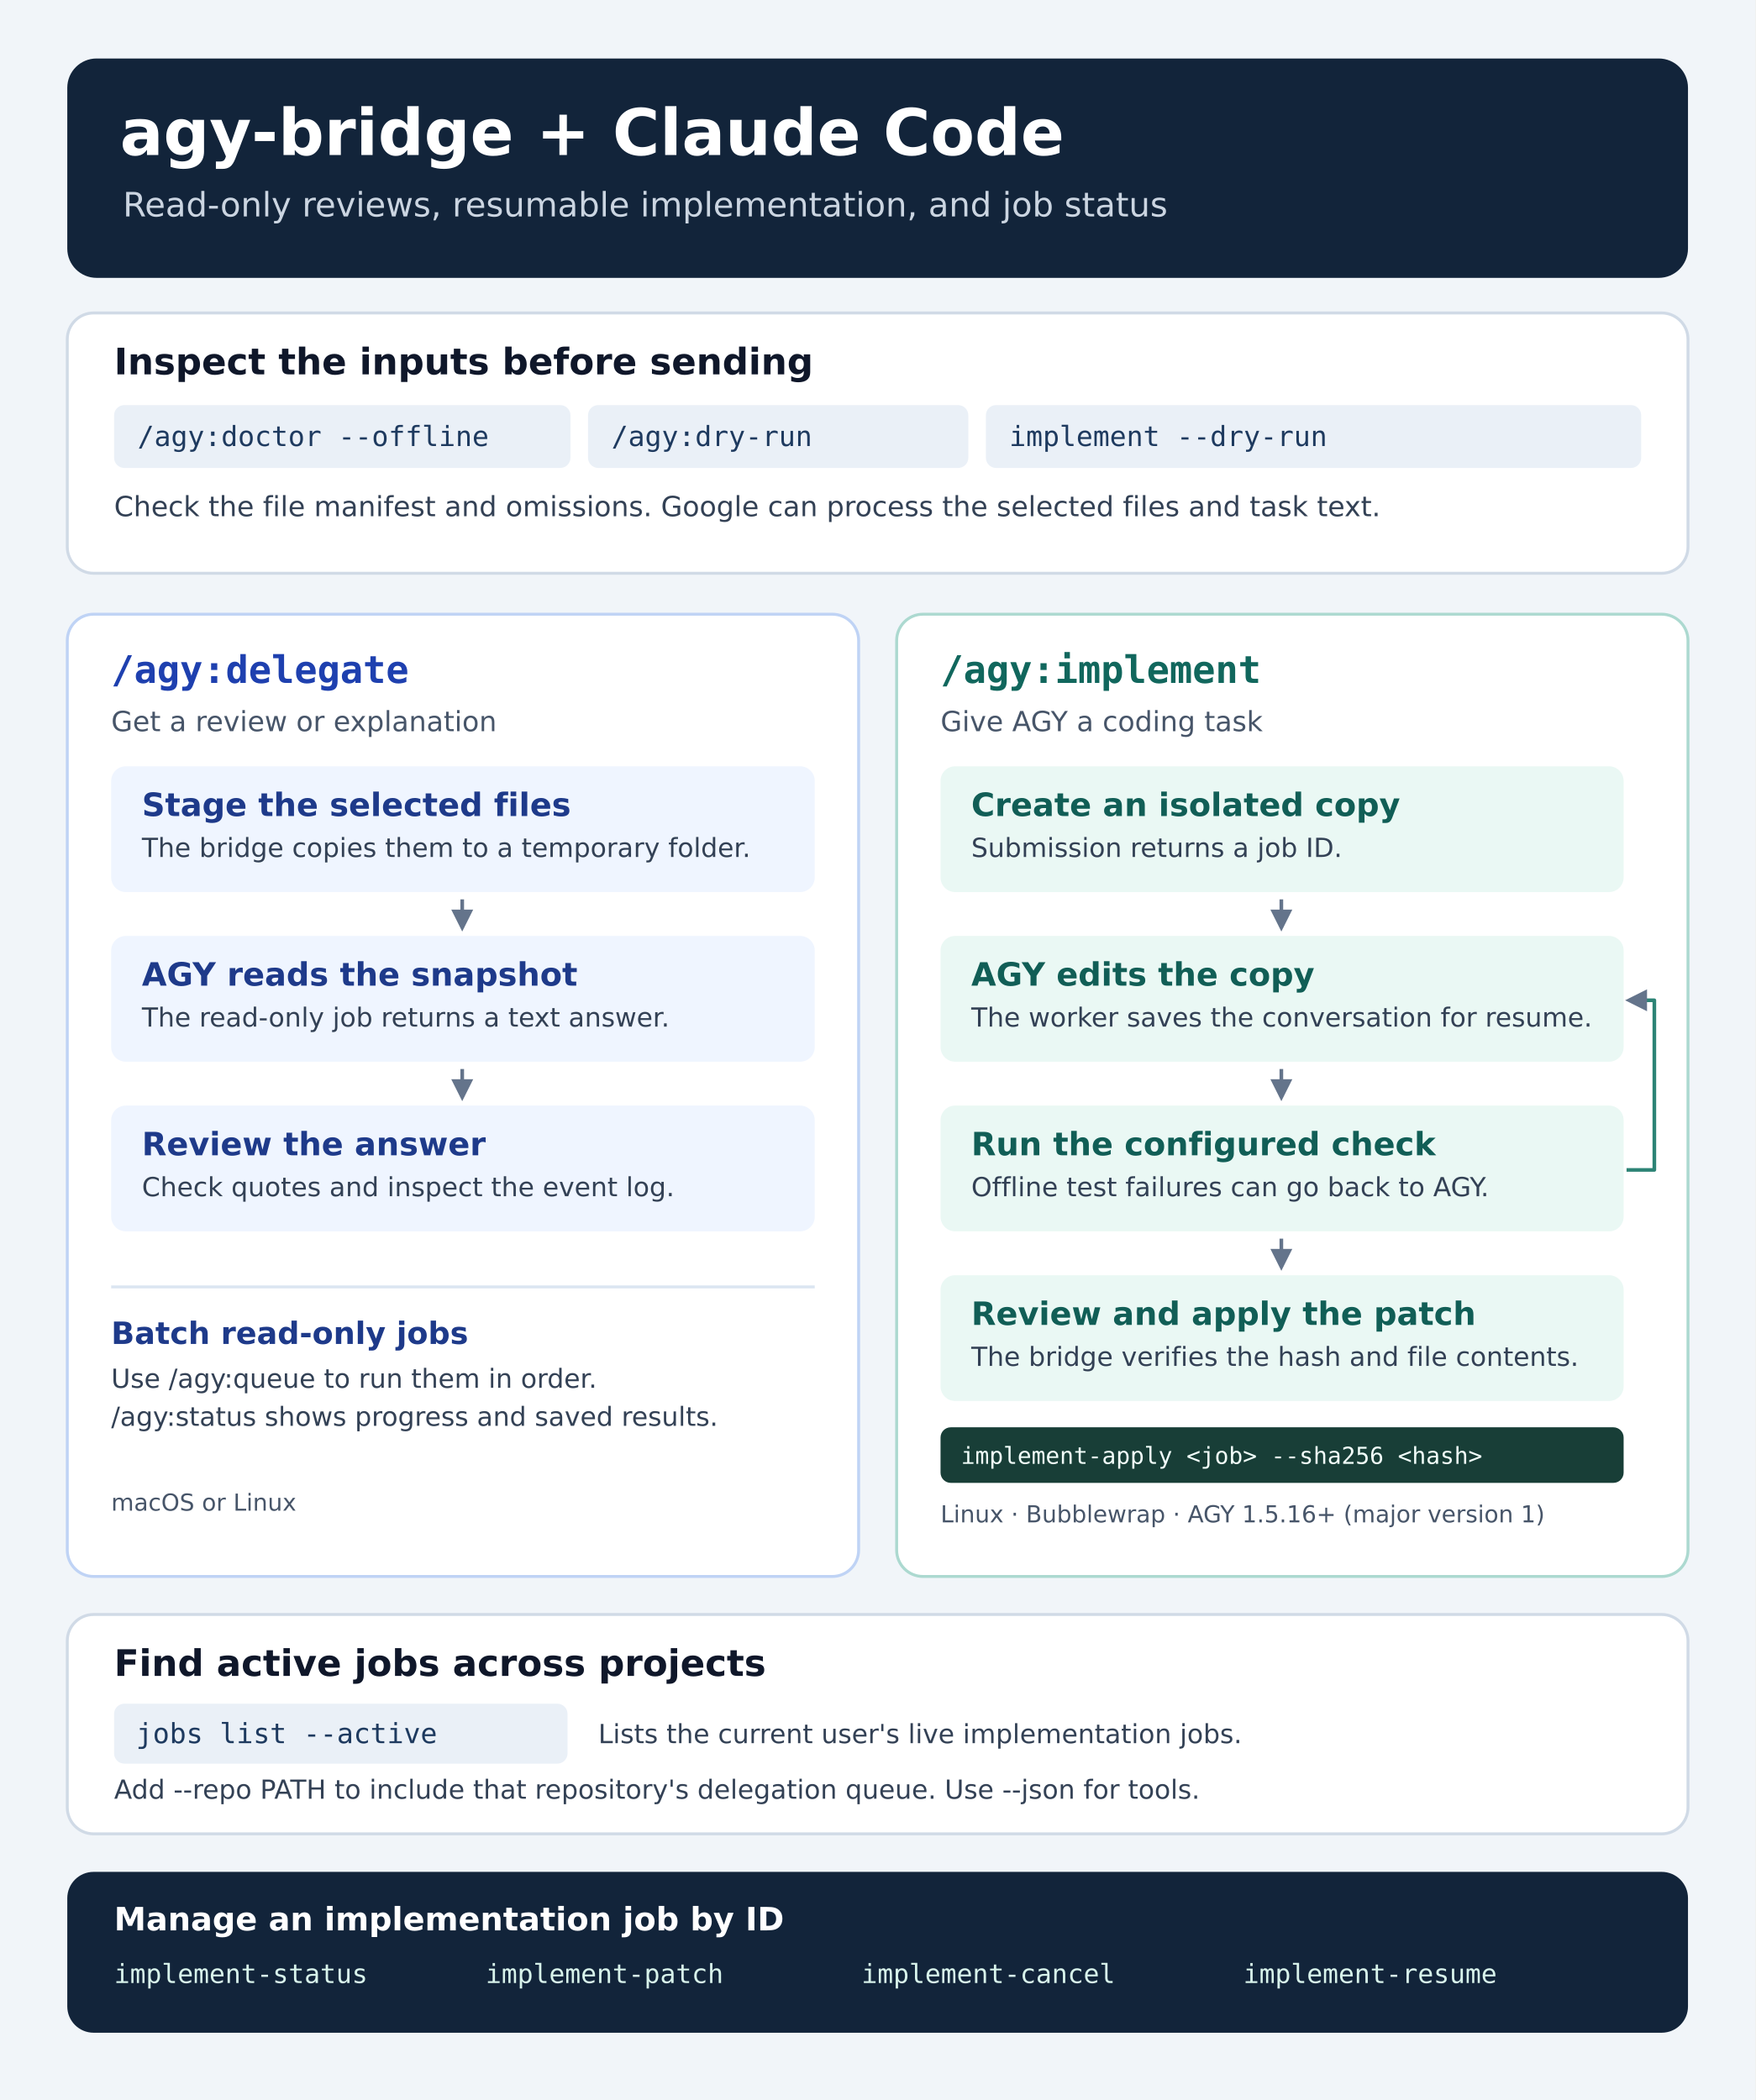
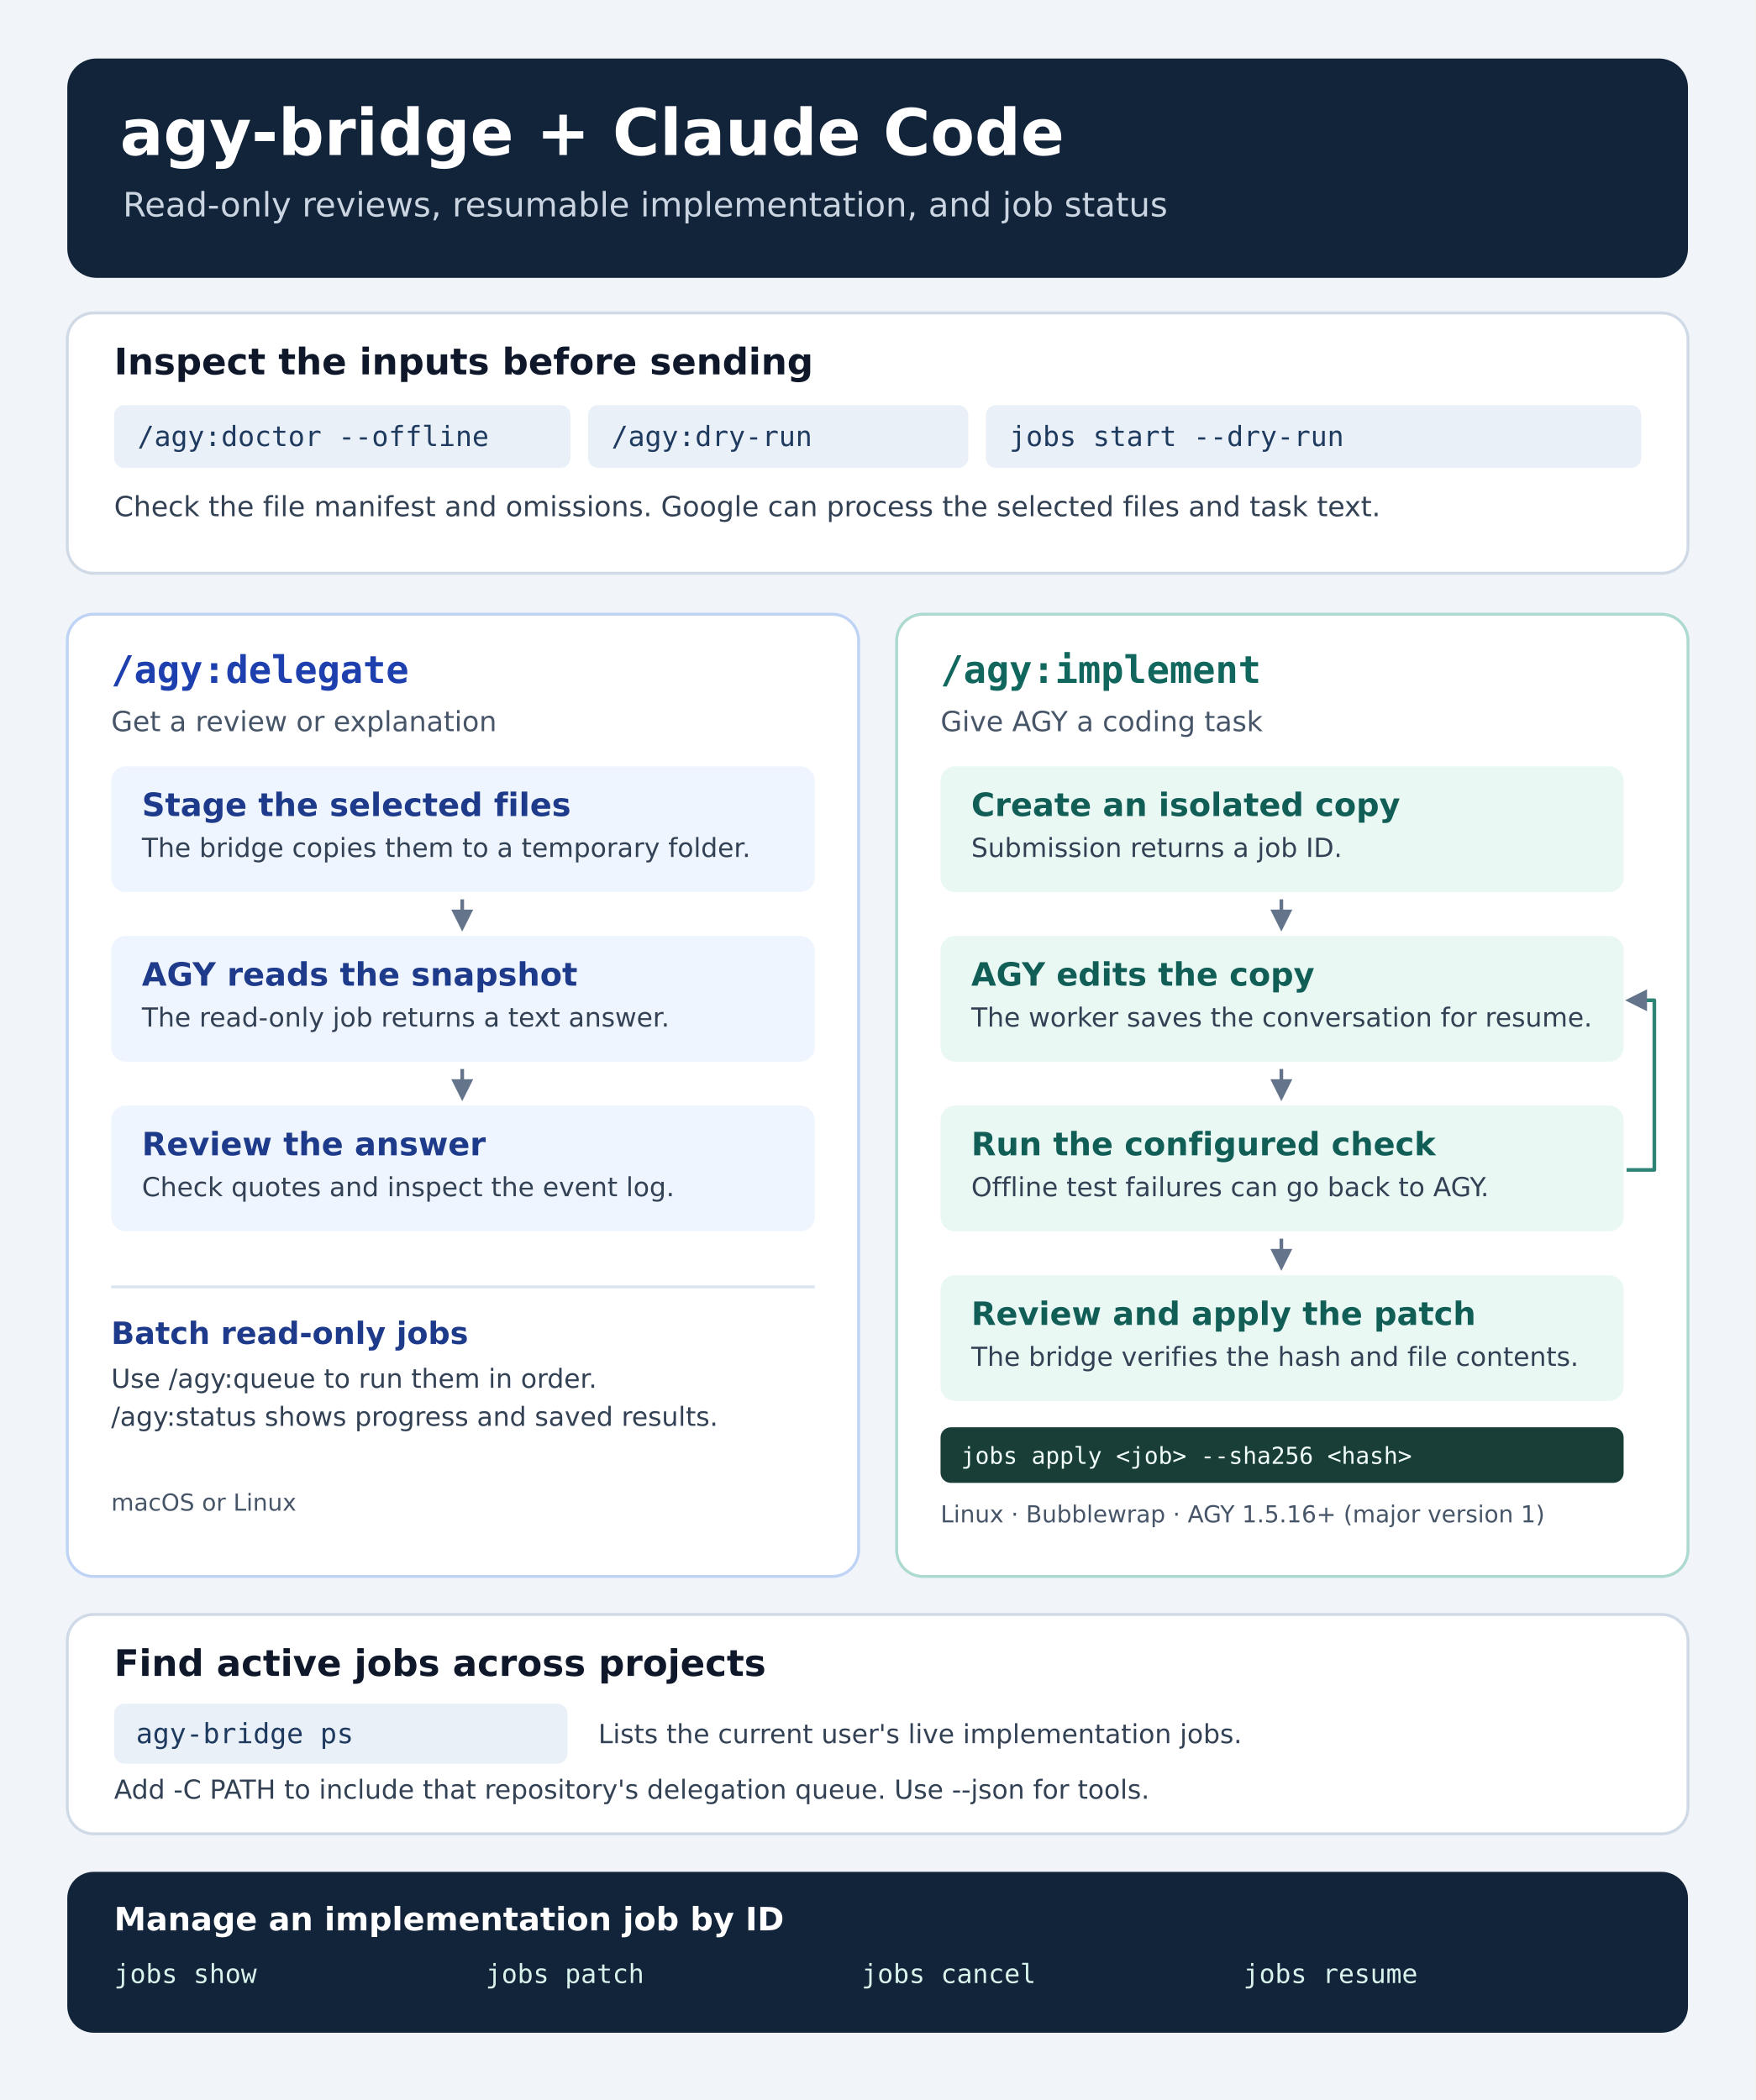
<svg xmlns="http://www.w3.org/2000/svg" width="1200" height="1436" viewBox="0 0 1200 1436" role="img" aria-labelledby="title description">
  <defs>
    <marker id="down" viewBox="0 0 10 10" refX="8" refY="5" markerWidth="6" markerHeight="6" orient="auto">
      <path d="M0 0 10 5 0 10Z" fill="#64748b" />
    </marker>
  </defs>
  <rect width="1200" height="1436" fill="#f1f5f9" />
  <g font-family="DejaVu Sans, Arial, sans-serif" fill="#0f172a">
    <rect x="46" y="40" width="1108" height="150" rx="20" fill="#12243a" />
    <text x="82" y="106" font-size="44" font-weight="700" fill="#fff">agy-bridge + Claude Code</text>
    <text x="84" y="148" font-size="23" fill="#cbd5e1">Read-only reviews, resumable implementation, and job status</text>
    <rect x="46" y="214" width="1108" height="178" rx="18" fill="#fff" stroke="#d0dae6" stroke-width="2" />
    <text x="78" y="256" font-size="25" font-weight="700">Inspect the inputs before sending</text>
    <g font-family="DejaVu Sans Mono, monospace" font-size="19" fill="#1e3a5f">
      <rect x="78" y="277" width="312" height="43" rx="7" fill="#eaf0f7" />
      <text x="94" y="305">/agy:doctor --offline</text>
      <rect x="402" y="277" width="260" height="43" rx="7" fill="#eaf0f7" />
      <text x="418" y="305">/agy:dry-run</text>
      <rect x="674" y="277" width="448" height="43" rx="7" fill="#eaf0f7" />
-       <text x="690" y="305">implement --dry-run</text>
+       <text x="690" y="305">jobs start --dry-run</text>
    </g>
    <text x="78" y="353" font-size="19" fill="#334155">Check the file manifest and omissions. Google can process the selected files and task text.</text>
    <rect x="46" y="420" width="541" height="658" rx="18" fill="#fff" stroke="#bfd3f5" stroke-width="2" />
    <rect x="613" y="420" width="541" height="658" rx="18" fill="#fff" stroke="#acd9d0" stroke-width="2" />
    <g font-family="DejaVu Sans Mono, monospace" font-size="26" font-weight="700">
      <text x="76" y="467" fill="#1e40af">/agy:delegate</text>
      <text x="643" y="467" fill="#11675d">/agy:implement</text>
    </g>
    <g font-size="19" fill="#475569">
      <text x="76" y="500">Get a review or explanation</text>
      <text x="643" y="500">Give AGY a coding task</text>
    </g>
    <g>
      <rect x="76" y="524" width="481" height="86" rx="10" fill="#eff5ff" />
      <rect x="76" y="640" width="481" height="86" rx="10" fill="#eff5ff" />
      <rect x="76" y="756" width="481" height="86" rx="10" fill="#eff5ff" />
      <rect x="643" y="524" width="467" height="86" rx="10" fill="#eaf8f4" />
      <rect x="643" y="640" width="467" height="86" rx="10" fill="#eaf8f4" />
      <rect x="643" y="756" width="467" height="86" rx="10" fill="#eaf8f4" />
      <rect x="643" y="872" width="467" height="86" rx="10" fill="#eaf8f4" />
    </g>
    <g stroke="#64748b" stroke-width="2.5" marker-end="url(#down)">
      <path d="M316 615v19" />
      <path d="M316 731v19" />
      <path d="M876 615v19" />
      <path d="M876 731v19" />
      <path d="M876 847v19" />
    </g>
    <path d="M1112 800h19V684h-17" fill="none" stroke="#2d8476" stroke-width="2.5" stroke-linejoin="round" marker-end="url(#down)" />
    <g font-size="22" font-weight="700">
      <text x="97" y="558" fill="#1e3a8a">Stage the selected files</text>
      <text x="97" y="674" fill="#1e3a8a">AGY reads the snapshot</text>
      <text x="97" y="790" fill="#1e3a8a">Review the answer</text>
      <text x="664" y="558" fill="#115e56">Create an isolated copy</text>
      <text x="664" y="674" fill="#115e56">AGY edits the copy</text>
      <text x="664" y="790" fill="#115e56">Run the configured check</text>
      <text x="664" y="906" fill="#115e56">Review and apply the patch</text>
    </g>
    <g font-size="18" fill="#334155">
      <text x="97" y="586">The bridge copies them to a temporary folder.</text>
      <text x="97" y="702">The read-only job returns a text answer.</text>
      <text x="97" y="818">Check quotes and inspect the event log.</text>
      <text x="664" y="586">Submission returns a job ID.</text>
      <text x="664" y="702">The worker saves the conversation for resume.</text>
      <text x="664" y="818">Offline test failures can go back to AGY.</text>
      <text x="664" y="934">The bridge verifies the hash and file contents.</text>
    </g>
    <path d="M76 880h481" stroke="#dbe5f1" stroke-width="2" />
    <text x="76" y="919" font-size="21" font-weight="700" fill="#1e3a8a">Batch read-only jobs</text>
    <text x="76" y="949" font-size="18" fill="#334155">Use /agy:queue to run them in order.</text>
    <text x="76" y="975" font-size="18" fill="#334155">/agy:status shows progress and saved results.</text>
    <text x="76" y="1033" font-size="16" fill="#475569">macOS or Linux</text>
    <rect x="643" y="976" width="467" height="38" rx="7" fill="#183e37" />
-     <text x="657" y="1001" font-family="DejaVu Sans Mono, monospace" font-size="16" fill="#f2fffb">implement-apply &lt;job&gt; --sha256 &lt;hash&gt;</text>
+     <text x="657" y="1001" font-family="DejaVu Sans Mono, monospace" font-size="16" fill="#f2fffb">jobs apply &lt;job&gt; --sha256 &lt;hash&gt;</text>
    <text x="643" y="1041" font-size="16" fill="#475569">Linux · Bubblewrap · AGY 1.5.16+ (major version 1)</text>
    <rect x="46" y="1104" width="1108" height="150" rx="18" fill="#fff" stroke="#d0dae6" stroke-width="2" />
    <text x="78" y="1146" font-size="25" font-weight="700">Find active jobs across projects</text>
    <rect x="78" y="1165" width="310" height="41" rx="7" fill="#eaf0f7" />
-     <text x="93" y="1192" font-family="DejaVu Sans Mono, monospace" font-size="19" fill="#1e3a5f">jobs list --active</text>
+     <text x="93" y="1192" font-family="DejaVu Sans Mono, monospace" font-size="19" fill="#1e3a5f">agy-bridge ps</text>
    <text x="409" y="1192" font-size="18" fill="#334155">Lists the current user's live implementation jobs.</text>
-     <text x="78" y="1230" font-size="18" fill="#334155">Add --repo PATH to include that repository's delegation queue. Use --json for tools.</text>
+     <text x="78" y="1230" font-size="18" fill="#334155">Add -C PATH to include that repository's delegation queue. Use --json for tools.</text>
    <rect x="46" y="1280" width="1108" height="110" rx="18" fill="#12243a" />
    <text x="78" y="1320" font-size="22" font-weight="700" fill="#fff">Manage an implementation job by ID</text>
    <g font-family="DejaVu Sans Mono, monospace" font-size="18" fill="#d8f3eb">
-       <text x="78" y="1356">implement-status</text>
-       <text x="332" y="1356">implement-patch</text>
-       <text x="589" y="1356">implement-cancel</text>
-       <text x="850" y="1356">implement-resume</text>
+       <text x="78" y="1356">jobs show</text>
+       <text x="332" y="1356">jobs patch</text>
+       <text x="589" y="1356">jobs cancel</text>
+       <text x="850" y="1356">jobs resume</text>
    </g>
  </g>
</svg>
